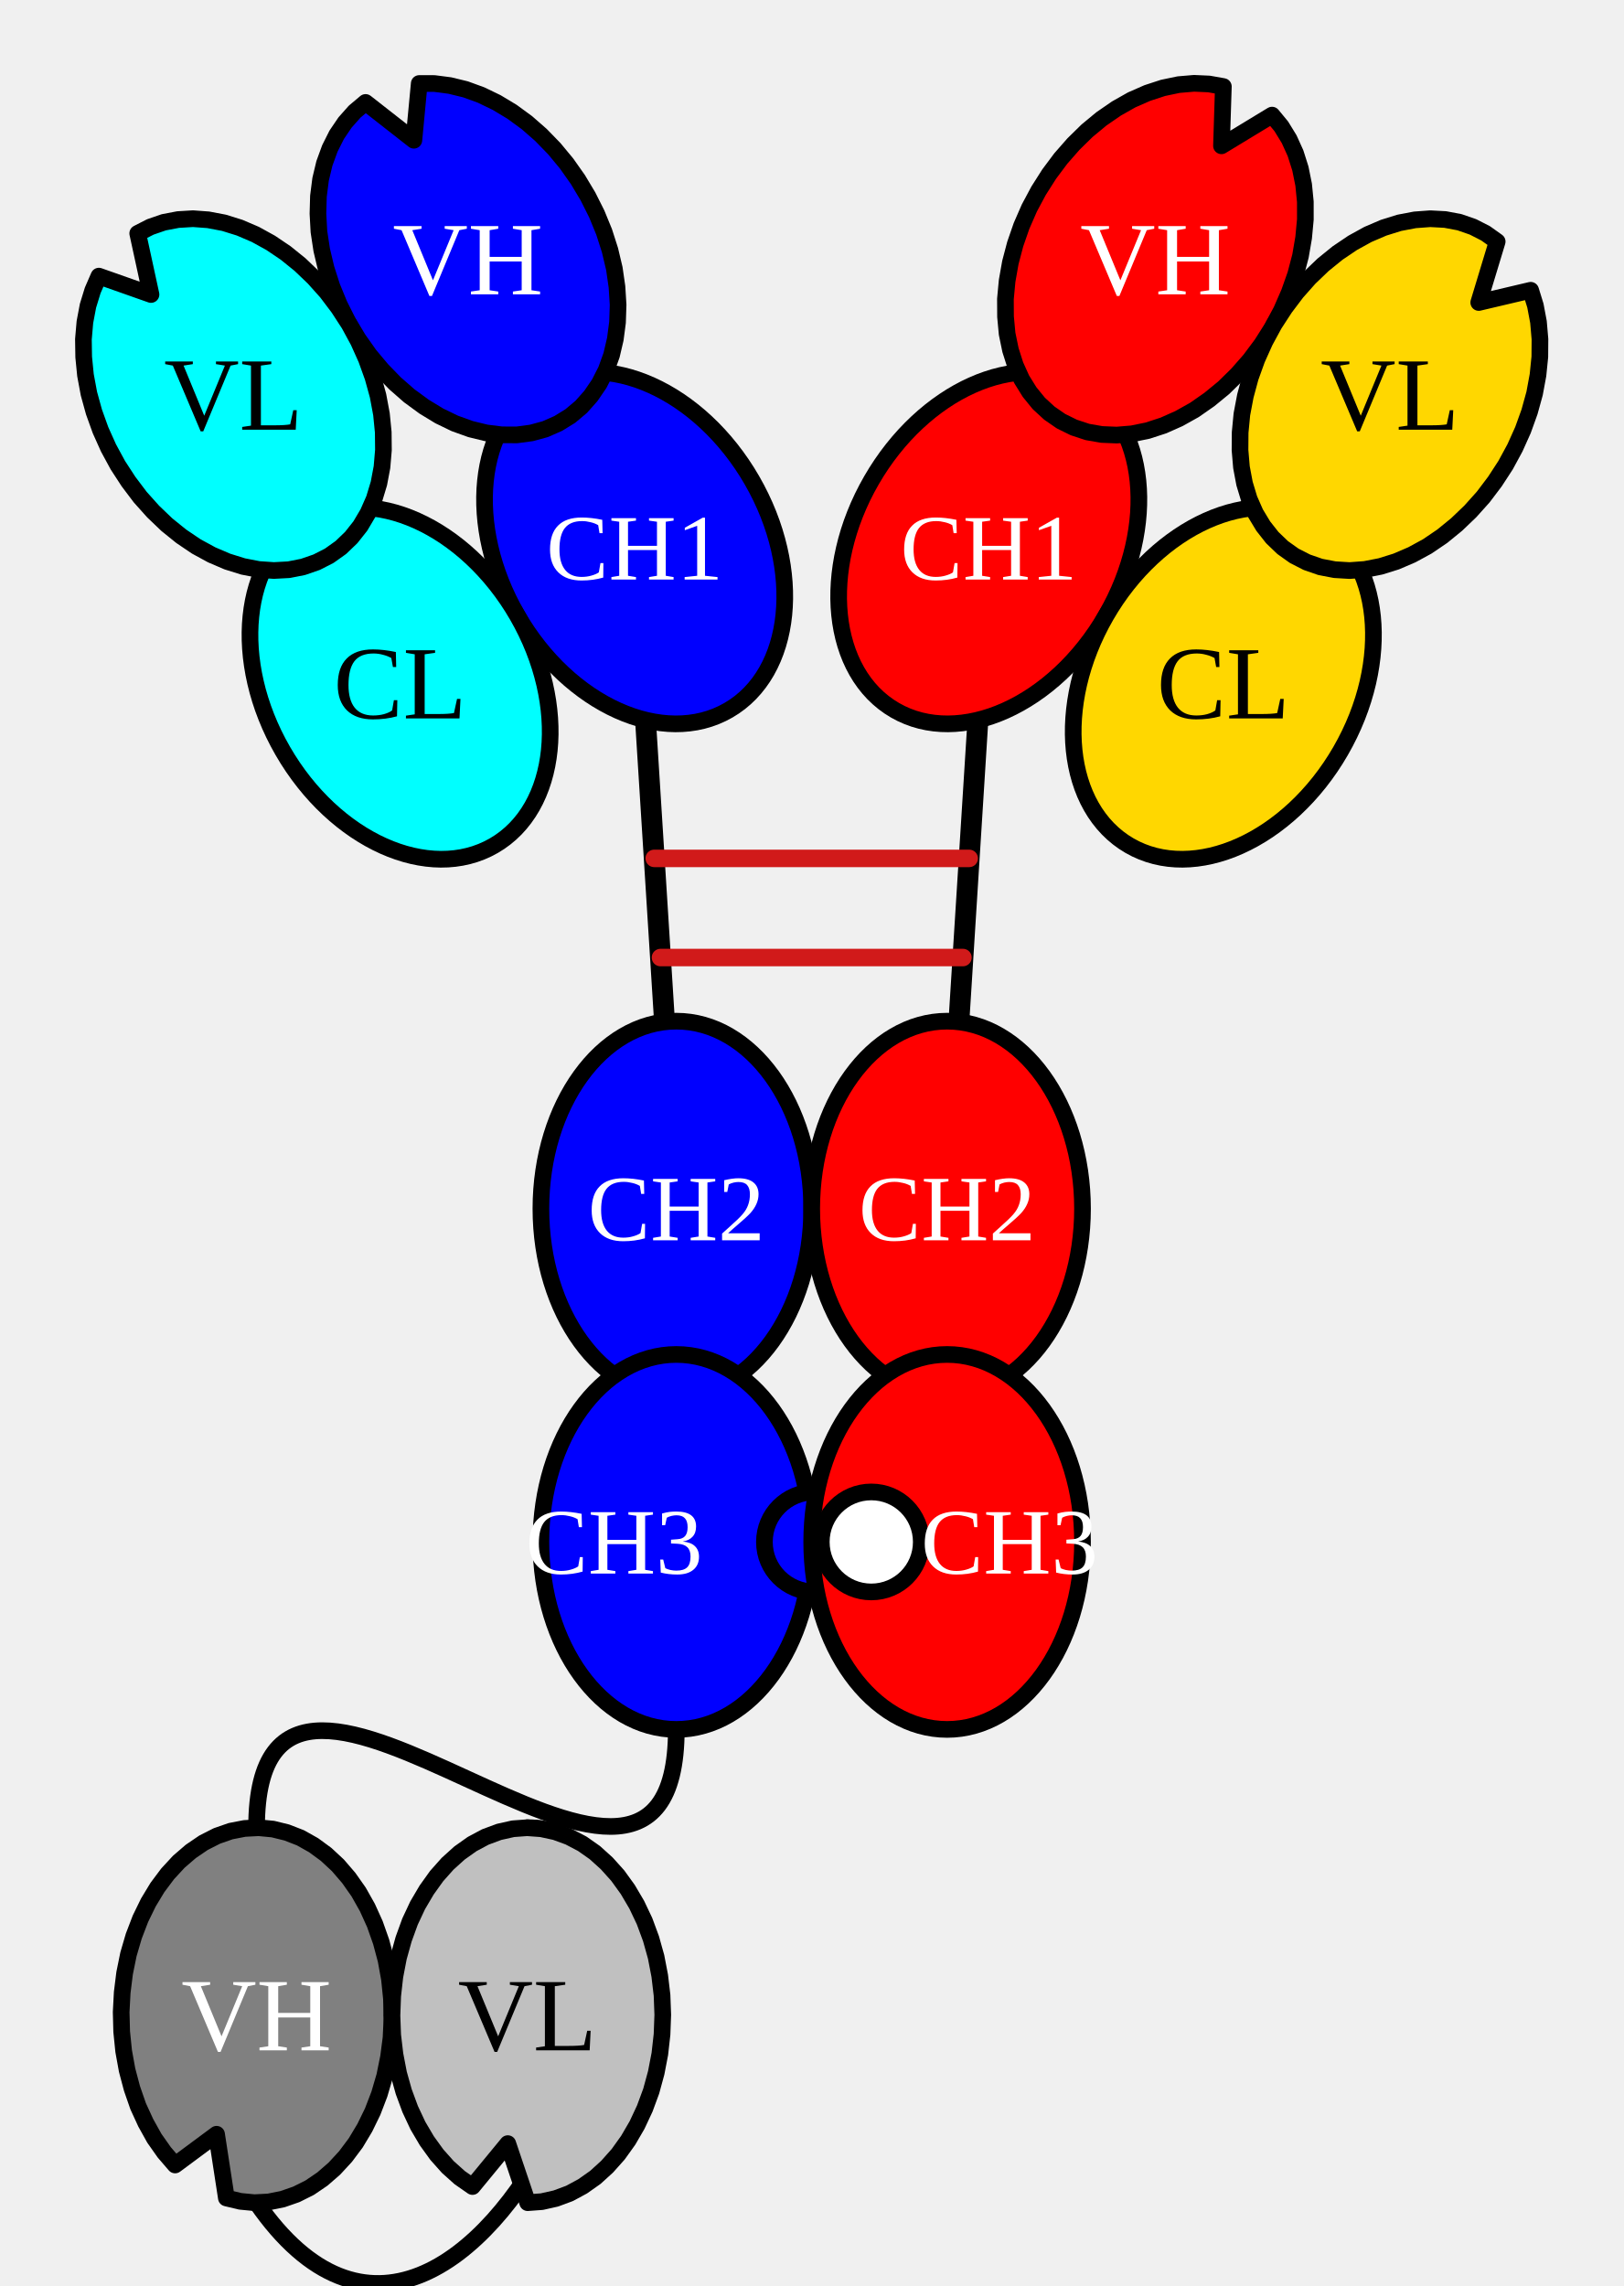
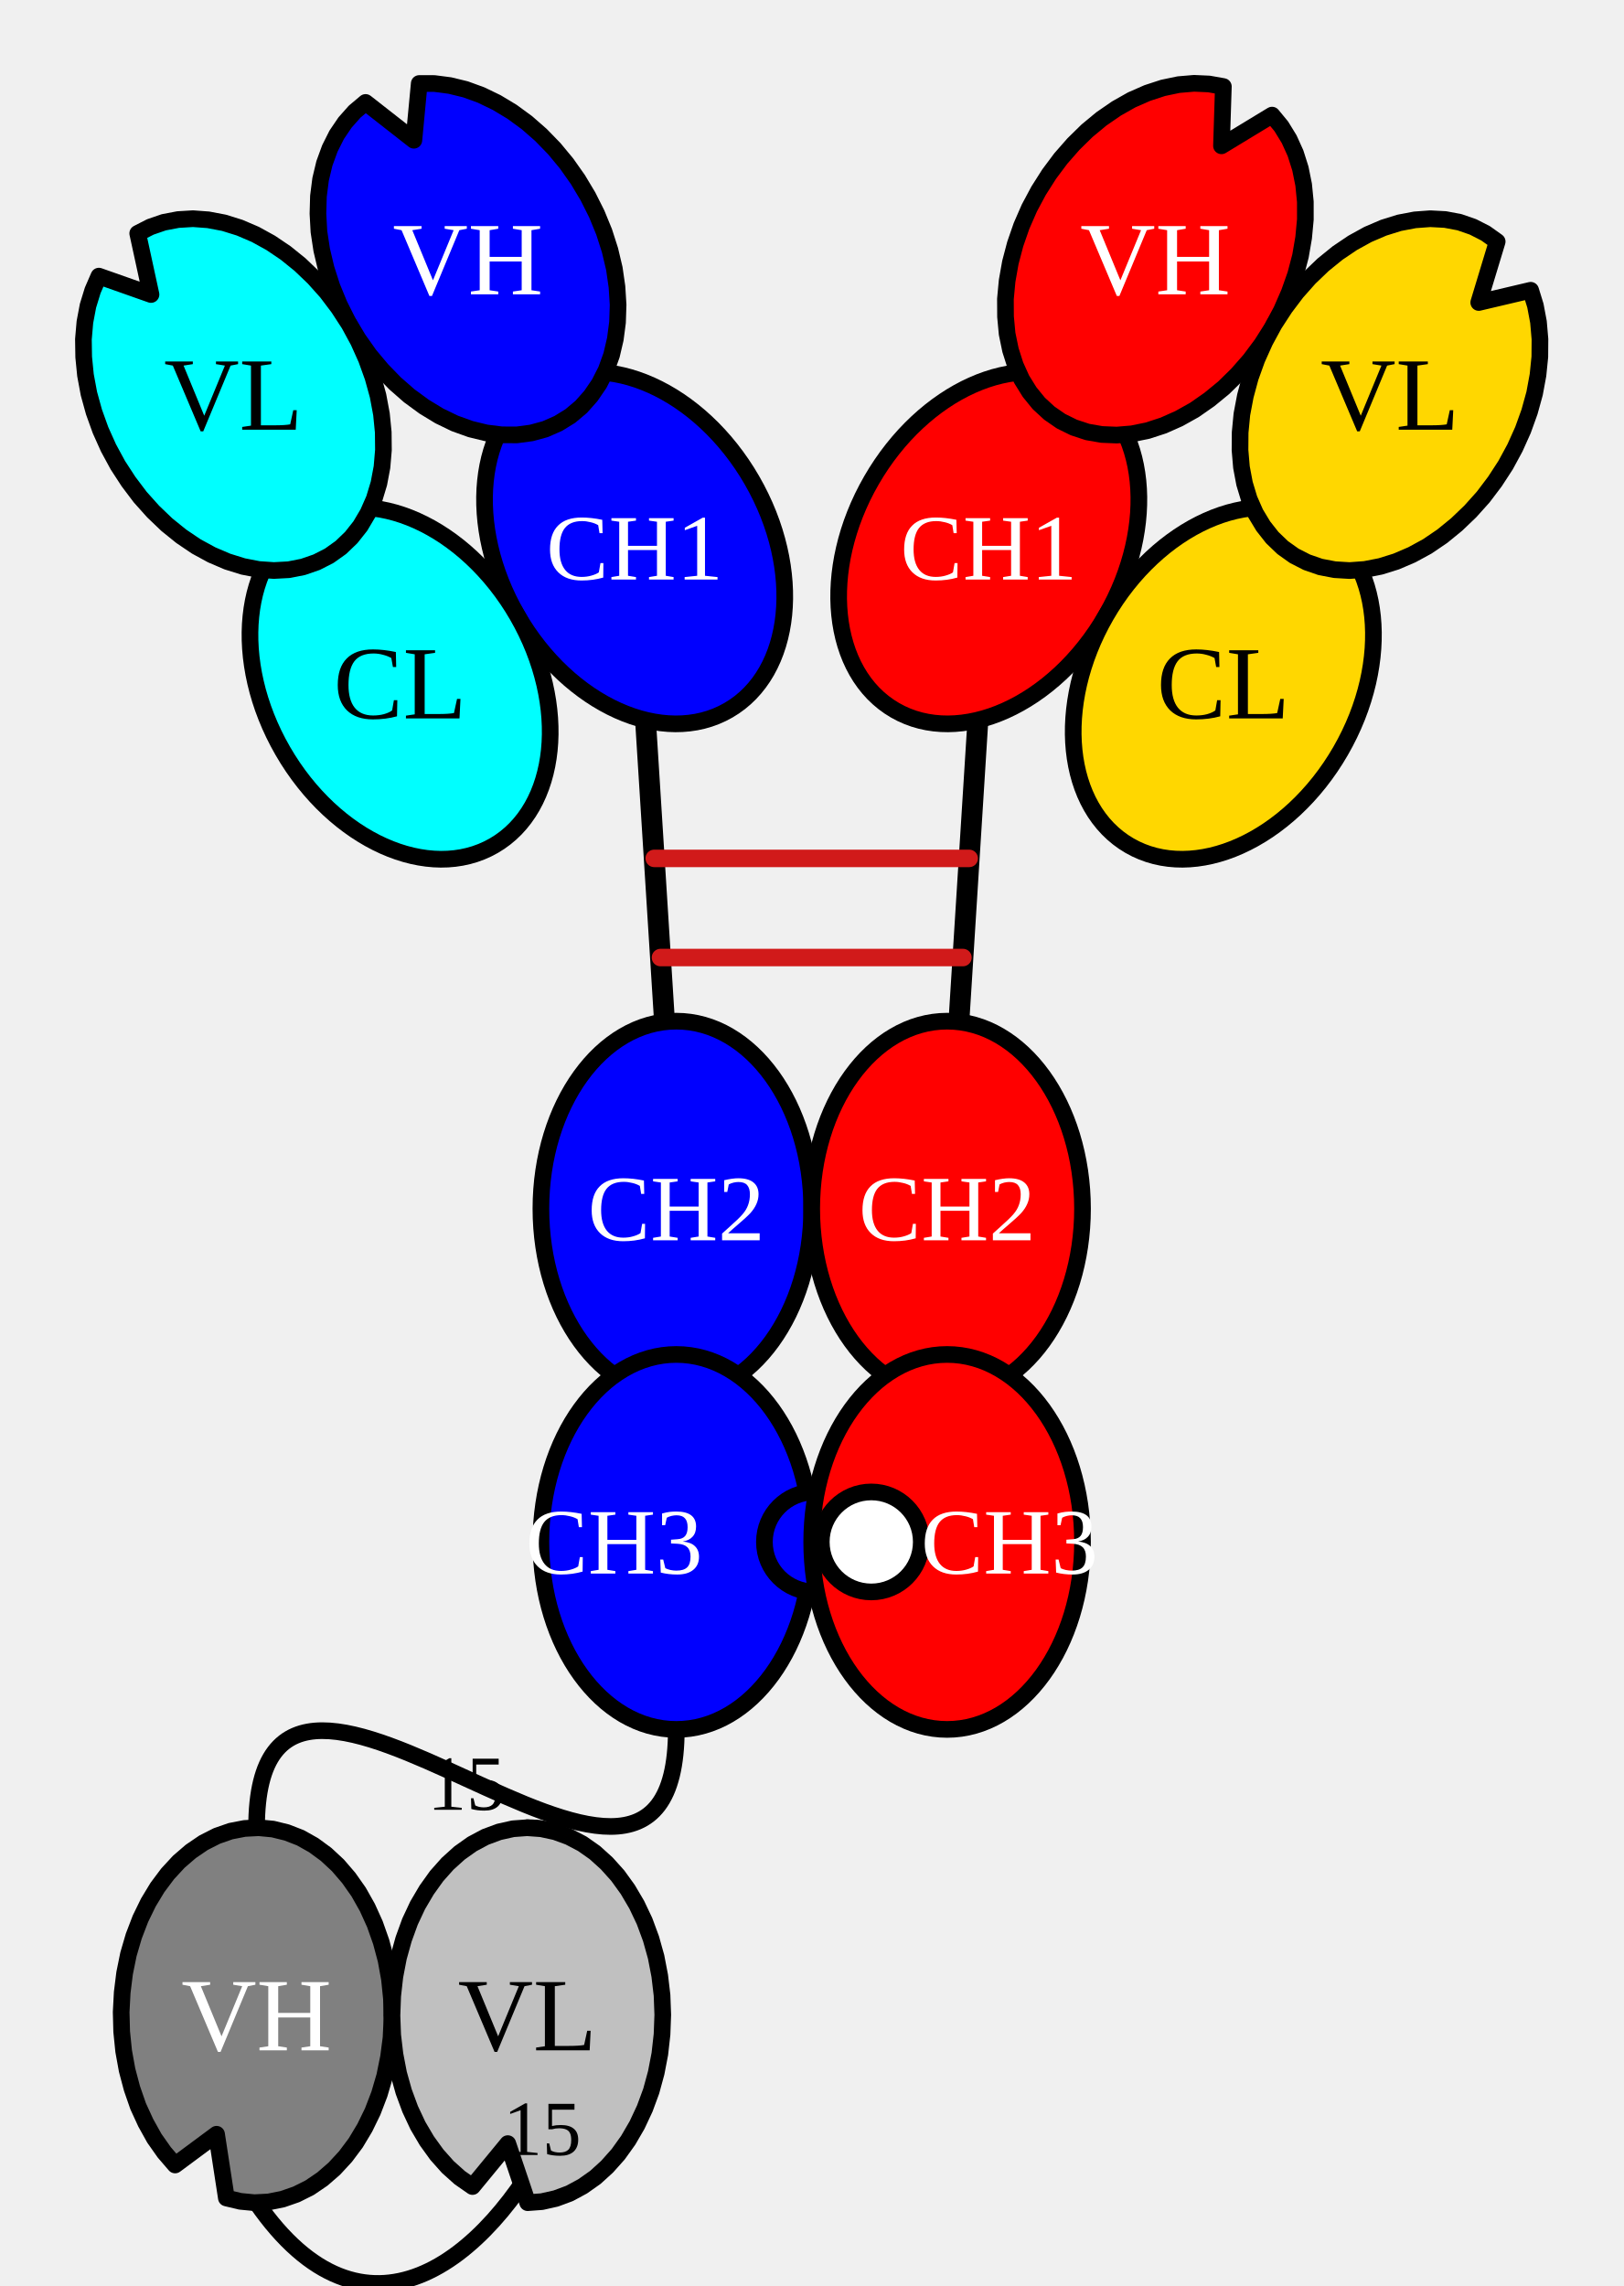
<svg xmlns="http://www.w3.org/2000/svg" width="233.79" height="329.23" viewBox="0 0 233.79 329.23">
  <g transform="translate(116.9,123.07) scale(1.5)">
    <line x1="-17" y1="-29.44" x2="-13" y2="34" stroke="#000000" stroke-width="2" stroke-linecap="round" />
    <line x1="17" y1="-29.44" x2="13" y2="34" stroke="#000000" stroke-width="2" stroke-linecap="round" />
    <path d="M -13 84 C -13 111.89 -53.3 65.55 -53.3 93.44" fill="none" stroke="#000000" stroke-width="1.6" stroke-linecap="round" />
    <path d="M -53.3 129.44 C -32.68 159.29 -6.68 93.37 -27.3 93.44" fill="none" stroke="#000000" stroke-width="1.6" stroke-linecap="round" />
    <line x1="-15.12" y1="0.37" x2="15.12" y2="0.37" stroke="#D11A1A" stroke-width="1.68" stroke-linecap="round" />
    <line x1="-14.52" y1="9.89" x2="14.52" y2="9.89" stroke="#D11A1A" stroke-width="1.68" stroke-linecap="round" />
    <g transform="translate(-13,34) rotate(0)">
      <ellipse rx="13" ry="18" fill="#0000FF" stroke="#000000" stroke-width="1.6" />
      <text x="0" y="0" font-size="9" font-family="'Times New Roman', Times, serif" fill="#FFFFFF" text-anchor="middle" dominant-baseline="central" transform="rotate(0 0 0)">CH2</text>
    </g>
    <g transform="translate(13,34) rotate(0)">
      <ellipse rx="13" ry="18" fill="#FF0000" stroke="#000000" stroke-width="1.6" />
      <text x="0" y="0" font-size="9" font-family="'Times New Roman', Times, serif" fill="#FFFFFF" text-anchor="middle" dominant-baseline="central" transform="rotate(0 0 0)">CH2</text>
    </g>
    <g transform="translate(-13,66) rotate(0)">
      <ellipse rx="13" ry="18" fill="#0000FF" stroke="#000000" stroke-width="1.6" />
      <circle cx="13.26" cy="0" r="4.8" fill="#0000FF" stroke="#000000" stroke-width="1.6" />
      <text x="-5.98" y="0" font-size="9" font-family="'Times New Roman', Times, serif" fill="#FFFFFF" text-anchor="middle" dominant-baseline="central" transform="rotate(0 -5.98 0)">CH3</text>
    </g>
    <g transform="translate(13,66) rotate(0)">
      <ellipse rx="13" ry="18" fill="#FF0000" stroke="#000000" stroke-width="1.6" />
      <circle cx="-7.28" cy="0" r="4.8" fill="#FFFFFF" stroke="#000000" stroke-width="1.6" />
      <text x="5.98" y="0" font-size="9" font-family="'Times New Roman', Times, serif" fill="#FFFFFF" text-anchor="middle" dominant-baseline="central" transform="rotate(0 5.98 0)">CH3</text>
    </g>
    <g transform="translate(-53.3,111.44) rotate(0)">
      <path d="M -7.82 14.38 L -8.86 13.17 L -9.81 11.82 L -10.64 10.33 L -11.37 8.74 L -11.96 7.04 L -12.43 5.27 L -12.76 3.45 L -12.95 1.58 L -13 -0.3 L -12.9 -2.18 L -12.67 -4.03 L -12.3 -5.85 L -11.79 -7.59 L -11.15 -9.26 L -10.39 -10.82 L -9.52 -12.26 L -8.54 -13.57 L -7.47 -14.73 L -6.31 -15.73 L -5.09 -16.56 L -3.81 -17.21 L -2.49 -17.67 L -1.15 -17.93 L 0.21 -18 L 1.57 -17.87 L 2.91 -17.54 L 4.22 -17.03 L 5.48 -16.32 L 6.68 -15.44 L 7.81 -14.39 L 8.85 -13.18 L 9.8 -11.83 L 10.64 -10.34 L 11.36 -8.75 L 11.96 -7.05 L 12.43 -5.29 L 12.76 -3.46 L 12.95 -1.59 L 13 0.29 L 12.91 2.17 L 12.67 4.02 L 12.3 5.84 L 11.79 7.58 L 11.15 9.25 L 10.39 10.81 L 9.52 12.26 L 8.54 13.57 L 7.47 14.73 L 6.32 15.73 L 5.1 16.56 L 3.82 17.2 L 2.5 17.66 L 1.15 17.93 L -0.21 18 L -1.56 17.87 L -2.9 17.55 L -3.84 11.43 Z" fill="#808080" stroke="#000000" stroke-width="1.6" stroke-linejoin="round" />
      <text x="0" y="0" font-size="10" font-family="'Times New Roman', Times, serif" fill="#FFFFFF" text-anchor="middle" dominant-baseline="central" transform="rotate(0 0 0)">VH</text>
    </g>
    <g transform="translate(-27.3,111.44) rotate(0)">
      <path d="M -5.27 16.45 L -6.49 15.6 L -7.63 14.58 L -8.69 13.39 L -9.65 12.06 L -10.51 10.6 L -11.25 9.02 L -11.87 7.34 L -12.36 5.59 L -12.71 3.77 L -12.93 1.91 L -13 0.03 L -12.93 -1.85 L -12.72 -3.72 L -12.37 -5.54 L -11.88 -7.3 L -11.27 -8.98 L -10.53 -10.56 L -9.67 -12.02 L -8.71 -13.36 L -7.66 -14.54 L -6.52 -15.57 L -5.31 -16.43 L -4.04 -17.11 L -2.72 -17.6 L -1.38 -17.9 L -0.02 -18 L 1.34 -17.9 L 2.68 -17.61 L 3.99 -17.13 L 5.27 -16.46 L 6.48 -15.61 L 7.62 -14.58 L 8.68 -13.4 L 9.64 -12.07 L 10.5 -10.61 L 11.25 -9.03 L 11.87 -7.35 L 12.36 -5.6 L 12.71 -3.78 L 12.93 -1.92 L 13 -0.04 L 12.93 1.84 L 12.72 3.71 L 12.37 5.53 L 11.89 7.29 L 11.27 8.97 L 10.53 10.55 L 9.68 12.01 L 8.72 13.35 L 7.66 14.54 L 6.53 15.57 L 5.31 16.43 L 4.05 17.11 L 2.73 17.6 L 1.39 17.9 L 0.03 18 L -1.88 12.33 Z" fill="#C0C0C0" stroke="#000000" stroke-width="1.6" stroke-linejoin="round" />
      <text x="0" y="0" font-size="10" font-family="'Times New Roman', Times, serif" fill="#000000" text-anchor="middle" dominant-baseline="central" transform="rotate(0 0 0)">VL</text>
    </g>
    <g transform="translate(-17,-29.44) rotate(-30)">
      <ellipse rx="13" ry="18" fill="#0000FF" stroke="#000000" stroke-width="1.6" />
      <text x="0" y="0" font-size="9" font-family="'Times New Roman', Times, serif" fill="#FFFFFF" text-anchor="middle" dominant-baseline="central" transform="rotate(30 0 0)">CH1</text>
    </g>
    <g transform="translate(-39.52,-16.44) rotate(-30)">
      <ellipse rx="13" ry="18" fill="#00FFFF" stroke="#000000" stroke-width="1.6" />
      <text x="0" y="0" font-size="10" font-family="'Times New Roman', Times, serif" fill="#000000" text-anchor="middle" dominant-baseline="central" transform="rotate(30 0 0)">CL</text>
    </g>
    <g transform="translate(-33,-57.16) rotate(-30)">
      <path d="M 4.38 -16.95 L 5.64 -16.22 L 6.83 -15.31 L 7.95 -14.24 L 8.98 -13.01 L 9.91 -11.64 L 10.74 -10.14 L 11.45 -8.53 L 12.03 -6.83 L 12.48 -5.05 L 12.79 -3.22 L 12.96 -1.35 L 12.99 0.53 L 12.88 2.41 L 12.63 4.26 L 12.24 6.06 L 11.72 7.8 L 11.06 9.45 L 10.29 11 L 9.4 12.43 L 8.41 13.72 L 7.33 14.87 L 6.17 15.85 L 4.94 16.65 L 3.65 17.27 L 2.33 17.71 L 0.98 17.95 L -0.38 17.99 L -1.74 17.84 L -3.07 17.49 L -4.38 16.95 L -5.63 16.22 L -6.82 15.32 L -7.94 14.25 L -8.98 13.02 L -9.91 11.65 L -10.73 10.15 L -11.44 8.54 L -12.02 6.84 L -12.47 5.06 L -12.79 3.23 L -12.96 1.36 L -12.99 -0.52 L -12.88 -2.4 L -12.63 -4.25 L -12.24 -6.05 L -11.72 -7.79 L -11.07 -9.45 L -10.29 -10.99 L -9.41 -12.42 L -8.42 -13.72 L -7.34 -14.86 L -6.17 -15.84 L -4.94 -16.65 L -3.66 -17.27 L -2.34 -17.71 L -0.99 -17.95 L 1.21 -12.49 Z" fill="#0000FF" stroke="#000000" stroke-width="1.6" stroke-linejoin="round" />
      <text x="0" y="0" font-size="10" font-family="'Times New Roman', Times, serif" fill="#FFFFFF" text-anchor="middle" dominant-baseline="central" transform="rotate(30 0 0)">VH</text>
    </g>
    <g transform="translate(-55.52,-44.16) rotate(-30)">
      <path d="M -0.22 -18 L 1.14 -17.93 L 2.48 -17.67 L 3.8 -17.21 L 5.08 -16.57 L 6.3 -15.74 L 7.46 -14.74 L 8.53 -13.58 L 9.51 -12.27 L 10.38 -10.83 L 11.14 -9.27 L 11.78 -7.61 L 12.29 -5.86 L 12.67 -4.05 L 12.9 -2.19 L 13 -0.31 L 12.95 1.57 L 12.76 3.43 L 12.43 5.26 L 11.97 7.03 L 11.37 8.73 L 10.65 10.32 L 9.81 11.81 L 8.87 13.16 L 7.83 14.37 L 6.7 15.43 L 5.5 16.31 L 4.24 17.02 L 2.93 17.54 L 1.59 17.87 L 0.23 18 L -1.13 17.93 L -2.48 17.67 L -3.8 17.22 L -5.08 16.57 L -6.3 15.75 L -7.45 14.75 L -8.52 13.59 L -9.5 12.28 L -10.38 10.84 L -11.14 9.28 L -11.78 7.62 L -12.29 5.87 L -12.67 4.06 L -12.9 2.2 L -13 0.32 L -12.95 -1.56 L -12.76 -3.42 L -12.43 -5.25 L -11.97 -7.02 L -11.37 -8.72 L -10.65 -10.31 L -9.82 -11.8 L -8.87 -13.16 L -7.83 -14.37 L -6.7 -15.42 L -5.5 -16.31 L -2.05 -12.28 Z" fill="#00FFFF" stroke="#000000" stroke-width="1.6" stroke-linejoin="round" />
      <text x="0" y="0" font-size="10" font-family="'Times New Roman', Times, serif" fill="#000000" text-anchor="middle" dominant-baseline="central" transform="rotate(30 0 0)">VL</text>
    </g>
    <g transform="translate(17,-29.44) rotate(30)">
      <ellipse rx="13" ry="18" fill="#FF0000" stroke="#000000" stroke-width="1.6" />
      <text x="0" y="0" font-size="9" font-family="'Times New Roman', Times, serif" fill="#FFFFFF" text-anchor="middle" dominant-baseline="central" transform="rotate(-30 0 0)">CH1</text>
    </g>
    <g transform="translate(39.52,-16.44) rotate(30)">
      <ellipse rx="13" ry="18" fill="#FFD700" stroke="#000000" stroke-width="1.6" />
      <text x="0" y="0" font-size="10" font-family="'Times New Roman', Times, serif" fill="#000000" text-anchor="middle" dominant-baseline="central" transform="rotate(-30 0 0)">CL</text>
    </g>
    <g transform="translate(33,-57.16) rotate(30)">
      <path d="M 2.78 -17.58 L 4.09 -17.09 L 5.36 -16.4 L 6.56 -15.54 L 7.7 -14.5 L 8.75 -13.31 L 9.71 -11.97 L 10.56 -10.5 L 11.29 -8.91 L 11.91 -7.23 L 12.39 -5.47 L 12.73 -3.65 L 12.94 -1.78 L 13 0.1 L 12.92 1.98 L 12.7 3.84 L 12.34 5.65 L 11.85 7.41 L 11.22 9.08 L 10.48 10.66 L 9.61 12.12 L 8.65 13.44 L 7.59 14.62 L 6.44 15.64 L 5.23 16.48 L 3.95 17.15 L 2.64 17.63 L 1.29 17.91 L -0.07 18 L -1.43 17.89 L -2.77 17.59 L -4.08 17.09 L -5.35 16.41 L -6.56 15.54 L -7.69 14.51 L -8.75 13.32 L -9.7 11.98 L -10.56 10.51 L -11.29 8.92 L -11.9 7.24 L -12.38 5.48 L -12.73 3.66 L -12.94 1.79 L -13 -0.09 L -12.92 -1.97 L -12.7 -3.83 L -12.34 -5.64 L -11.85 -7.4 L -11.23 -9.07 L -10.48 -10.65 L -9.62 -12.11 L -8.65 -13.43 L -7.59 -14.61 L -6.45 -15.63 L -5.23 -16.48 L -3.96 -17.14 L -2.64 -17.62 L 0.05 -12.6 Z" fill="#FF0000" stroke="#000000" stroke-width="1.6" stroke-linejoin="round" />
      <text x="0" y="0" font-size="10" font-family="'Times New Roman', Times, serif" fill="#FFFFFF" text-anchor="middle" dominant-baseline="central" transform="rotate(-30 0 0)">VH</text>
    </g>
    <g transform="translate(55.52,-44.16) rotate(30)">
      <path d="M 6.69 -15.43 L 7.82 -14.38 L 8.86 -13.17 L 9.81 -11.81 L 10.65 -10.33 L 11.37 -8.73 L 11.97 -7.04 L 12.43 -5.27 L 12.76 -3.44 L 12.95 -1.57 L 13 0.31 L 12.9 2.19 L 12.67 4.04 L 12.29 5.85 L 11.78 7.6 L 11.15 9.26 L 10.39 10.83 L 9.51 12.27 L 8.53 13.58 L 7.46 14.74 L 6.31 15.74 L 5.09 16.57 L 3.81 17.21 L 2.49 17.67 L 1.14 17.93 L -0.22 18 L -1.58 17.87 L -2.92 17.54 L -4.22 17.02 L -5.49 16.32 L -6.69 15.44 L -7.82 14.38 L -8.86 13.17 L -9.8 11.82 L -10.64 10.34 L -11.37 8.74 L -11.96 7.05 L -12.43 5.28 L -12.76 3.45 L -12.95 1.58 L -13 -0.3 L -12.9 -2.18 L -12.67 -4.03 L -12.3 -5.84 L -11.79 -7.59 L -11.15 -9.26 L -10.39 -10.82 L -9.52 -12.26 L -8.54 -13.57 L -7.47 -14.73 L -6.31 -15.73 L -5.09 -16.56 L -3.81 -17.21 L -2.5 -17.67 L -1.15 -17.93 L 0.21 -18 L 1.57 -17.87 L 2.96 -11.92 Z" fill="#FFD700" stroke="#000000" stroke-width="1.6" stroke-linejoin="round" />
      <text x="0" y="0" font-size="10" font-family="'Times New Roman', Times, serif" fill="#000000" text-anchor="middle" dominant-baseline="central" transform="rotate(-30 0 0)">VL</text>
    </g>
+     <text x="-33.15" y="91.72" font-size="7.5" font-family="'Times New Roman', Times, serif" fill="#000000" text-anchor="middle">15</text>
+     <text x="-25.87" y="124.86" font-size="7.5" font-family="'Times New Roman', Times, serif" fill="#000000" text-anchor="middle">15</text>
  </g>
</svg>
